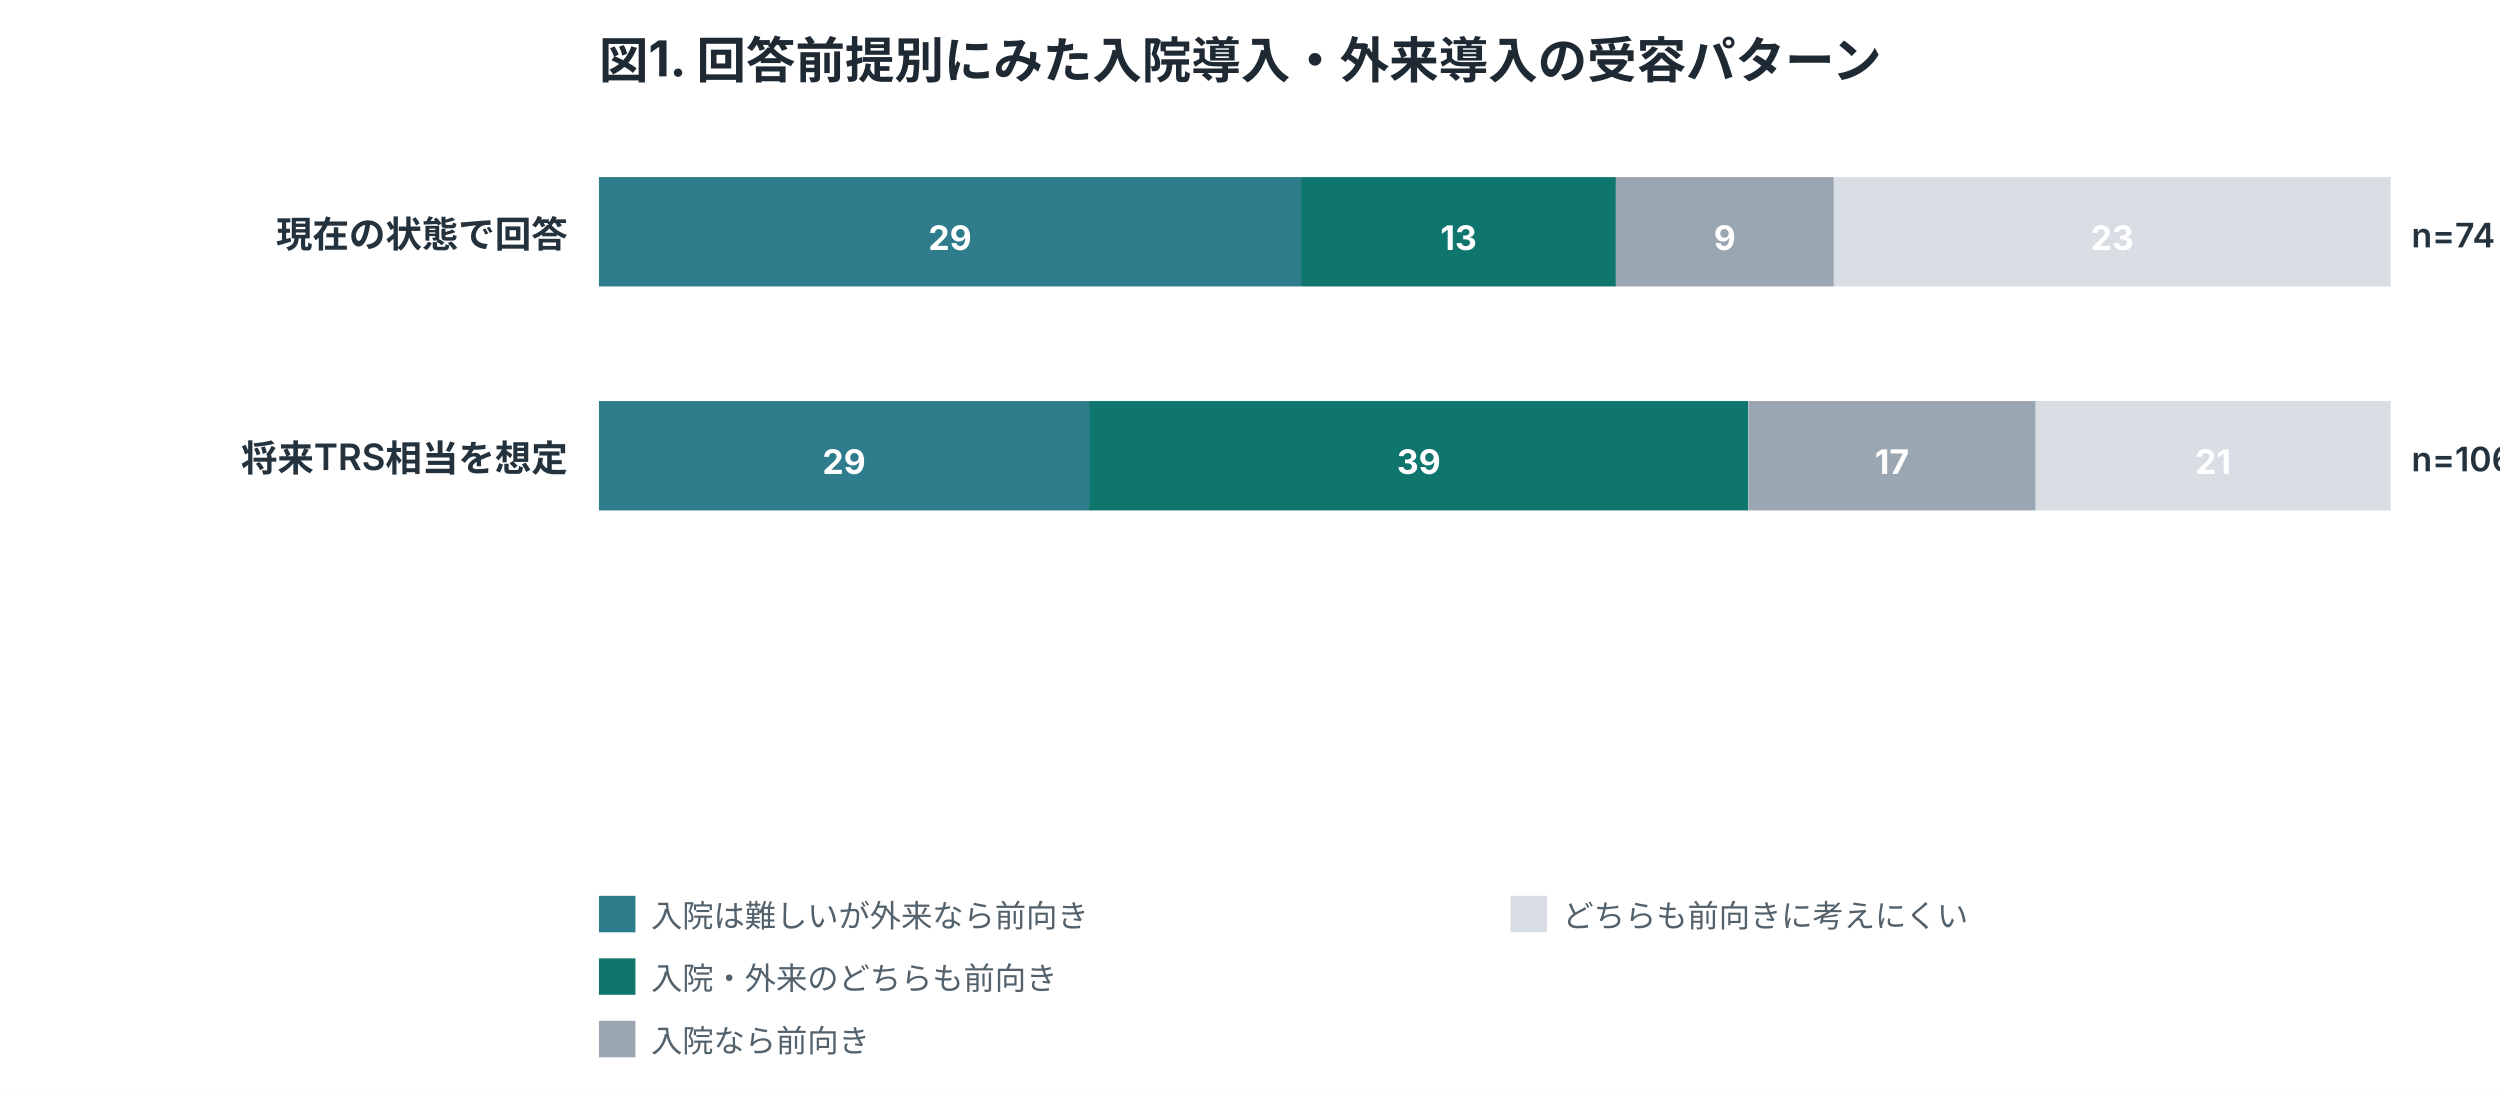
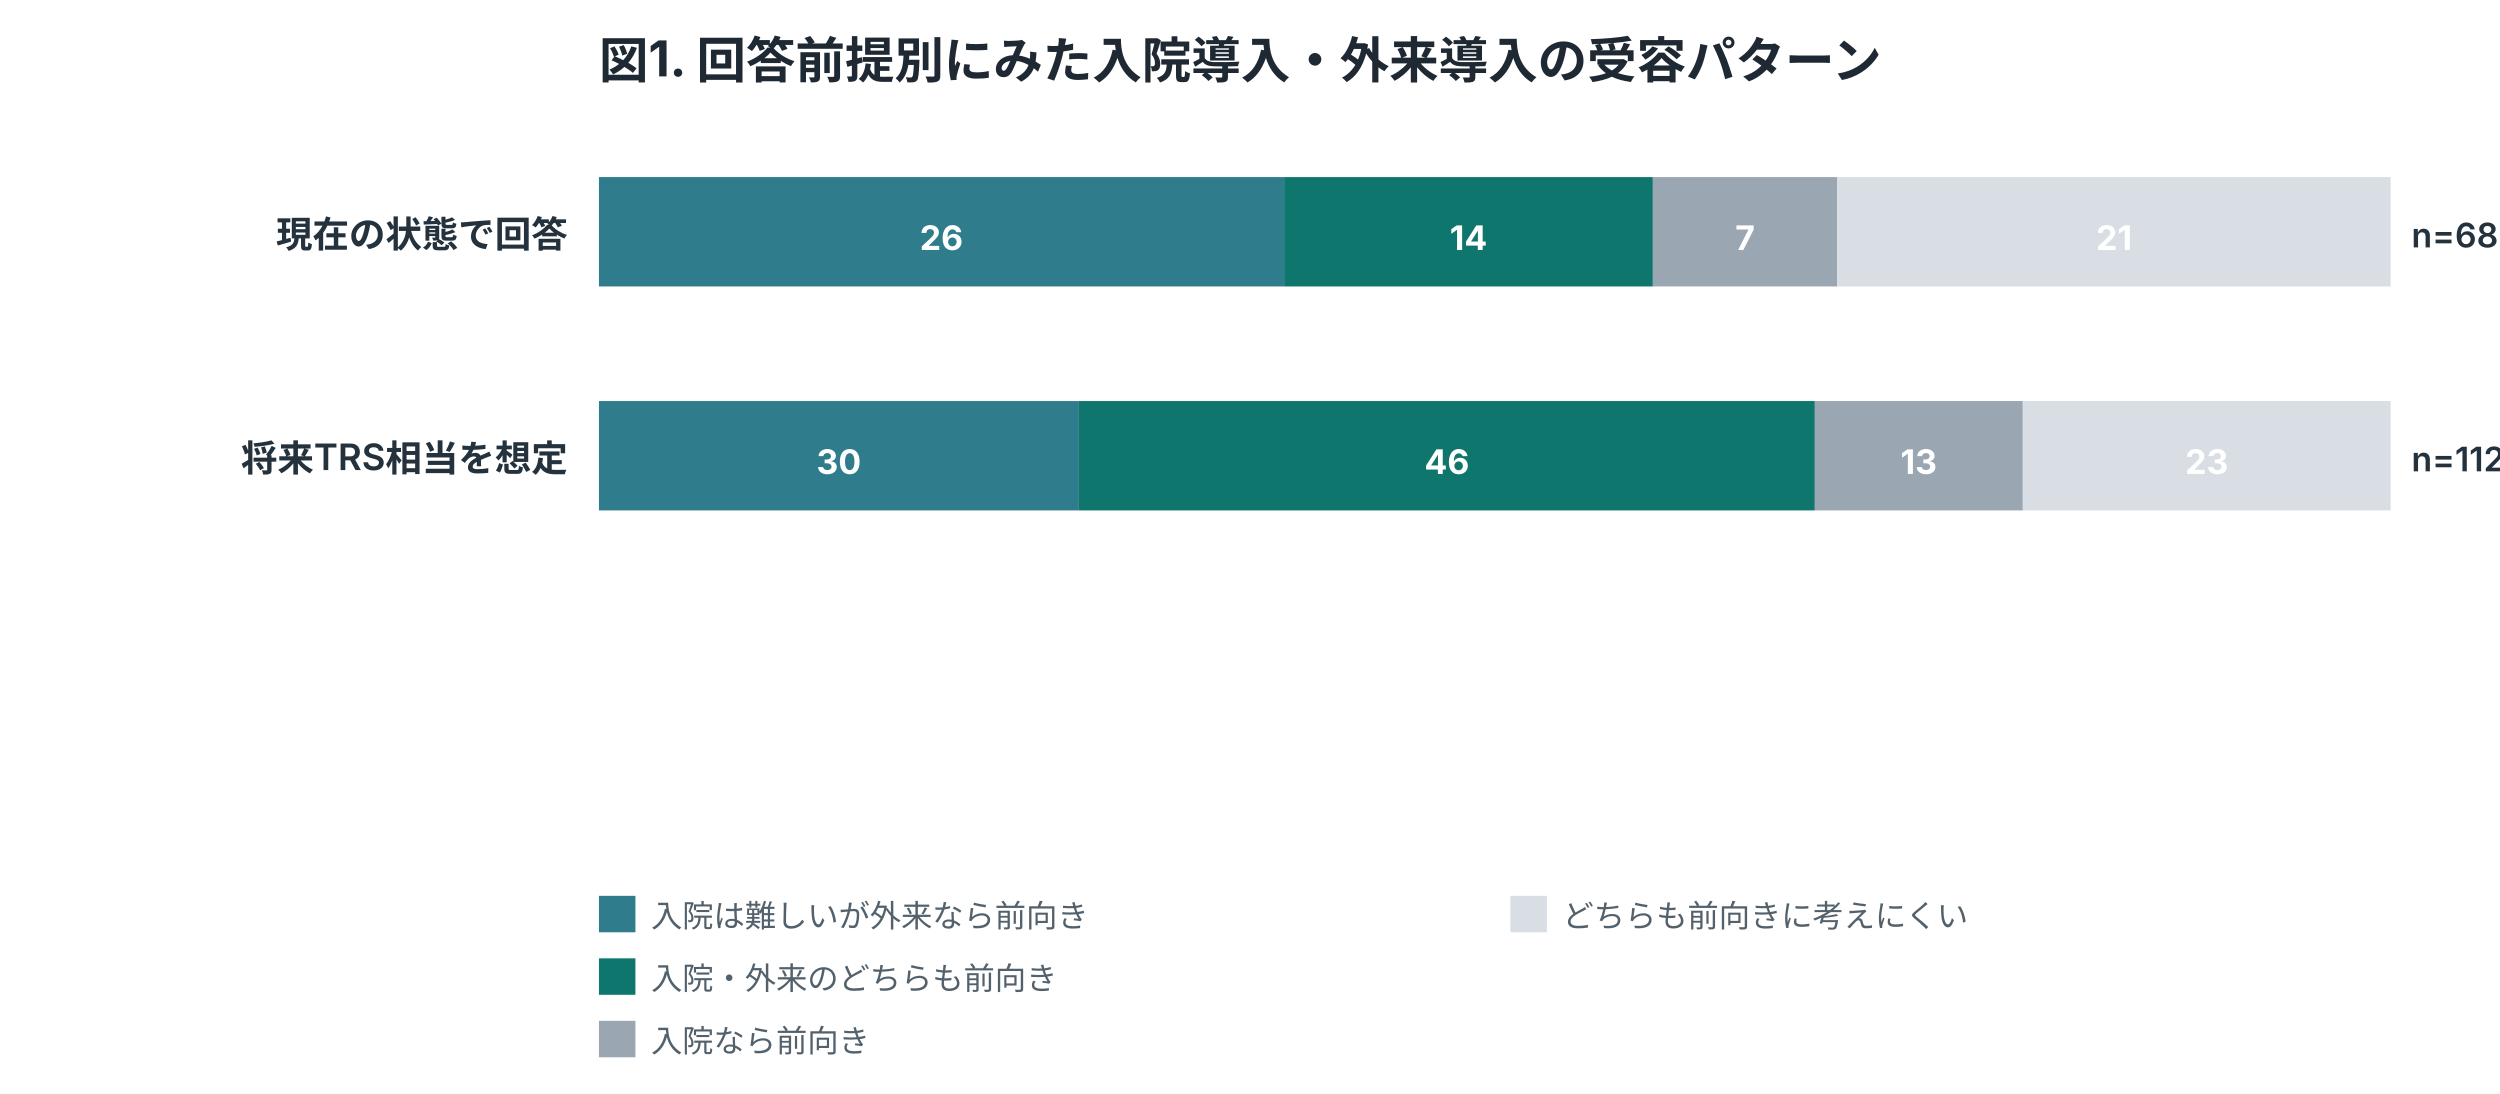
<svg xmlns="http://www.w3.org/2000/svg" width="960" height="420" viewBox="0 0 960 420" role="img">
  <style>
.title{font:700 19px -apple-system,BlinkMacSystemFont,"Segoe UI",sans-serif;fill:#1f2933}
.label{font:600 14px -apple-system,BlinkMacSystemFont,"Segoe UI",sans-serif;fill:#24323d}
.num{font:600 13px -apple-system,BlinkMacSystemFont,"Segoe UI",sans-serif;fill:#24323d}
.axis,.legend,.note{font:12px -apple-system,BlinkMacSystemFont,"Segoe UI",sans-serif;fill:#52616b}
.inside{font:700 13px -apple-system,BlinkMacSystemFont,"Segoe UI",sans-serif;fill:white}
.big{font:700 34px -apple-system,BlinkMacSystemFont,"Segoe UI",sans-serif;fill:#1f2933}
</style>
  <rect width="100%" height="100%" fill="white" />
  <text x="230" y="30" class="title">図1. 回答前提別にみた入院導入・外来導入の受容パターン</text>
  <text x="218" y="95" text-anchor="end" class="label">現在の状態で回答</text>
-   <rect x="230.0" y="68" width="269.6" height="42" fill="#2f7d8c" />
-   <text x="364.8" y="96" text-anchor="middle" class="inside">29</text>
-   <rect x="499.6" y="68" width="120.9" height="42" fill="#0f766e" />
-   <text x="560.1" y="96" text-anchor="middle" class="inside">13</text>
-   <rect x="620.5" y="68" width="83.7" height="42" fill="#9aa6b2" />
-   <text x="662.3" y="96" text-anchor="middle" class="inside">9</text>
-   <rect x="704.2" y="68" width="213.8" height="42" fill="#d8dee4" />
-   <text x="811.1" y="96" text-anchor="middle" class="inside">23</text>
-   <text x="926" y="95" class="num">n=74</text>
+   <rect x="230.0" y="68" width="263.1" height="42" fill="#2f7d8c" />
+   <text x="361.5" y="96" text-anchor="middle" class="inside">26</text>
+   <rect x="493.1" y="68" width="141.6" height="42" fill="#0f766e" />
+   <text x="563.9" y="96" text-anchor="middle" class="inside">14</text>
+   <rect x="634.7" y="68" width="70.8" height="42" fill="#9aa6b2" />
+   <text x="670.1" y="96" text-anchor="middle" class="inside">7</text>
+   <rect x="705.5" y="68" width="212.5" height="42" fill="#d8dee4" />
+   <text x="811.8" y="96" text-anchor="middle" class="inside">21</text>
+   <text x="926" y="95" class="num">n=68</text>
  <text x="218" y="181" text-anchor="end" class="label">将来TRS相当を想定</text>
-   <rect x="230.0" y="154" width="188.2" height="42" fill="#2f7d8c" />
-   <text x="324.1" y="182" text-anchor="middle" class="inside">29</text>
-   <rect x="418.2" y="154" width="253.1" height="42" fill="#0f766e" />
-   <text x="544.8" y="182" text-anchor="middle" class="inside">39</text>
-   <rect x="671.4" y="154" width="110.3" height="42" fill="#9aa6b2" />
-   <text x="726.5" y="182" text-anchor="middle" class="inside">17</text>
-   <rect x="781.7" y="154" width="136.3" height="42" fill="#d8dee4" />
-   <text x="849.8" y="182" text-anchor="middle" class="inside">21</text>
-   <text x="926" y="181" class="num">n=106</text>
+   <rect x="230.0" y="154" width="184.3" height="42" fill="#2f7d8c" />
+   <text x="322.1" y="182" text-anchor="middle" class="inside">30</text>
+   <rect x="414.3" y="154" width="282.6" height="42" fill="#0f766e" />
+   <text x="555.6" y="182" text-anchor="middle" class="inside">46</text>
+   <rect x="696.9" y="154" width="79.9" height="42" fill="#9aa6b2" />
+   <text x="736.8" y="182" text-anchor="middle" class="inside">13</text>
+   <rect x="776.7" y="154" width="141.3" height="42" fill="#d8dee4" />
+   <text x="847.4" y="182" text-anchor="middle" class="inside">23</text>
+   <text x="926" y="181" class="num">n=112</text>
  <rect x="230" y="344" width="14" height="14" fill="#2f7d8c" />
  <text x="250" y="356" class="legend">入院は難しいが外来なら前向き</text>
  <rect x="230" y="368" width="14" height="14" fill="#0f766e" />
  <text x="250" y="380" class="legend">入院・外来のどちらも前向き</text>
  <rect x="230" y="392" width="14" height="14" fill="#9aa6b2" />
  <text x="250" y="404" class="legend">入院なら前向き</text>
  <rect x="580" y="344" width="14" height="14" fill="#d8dee4" />
  <text x="600" y="356" class="legend">どちらも前向きに考えにくい</text>
</svg>
